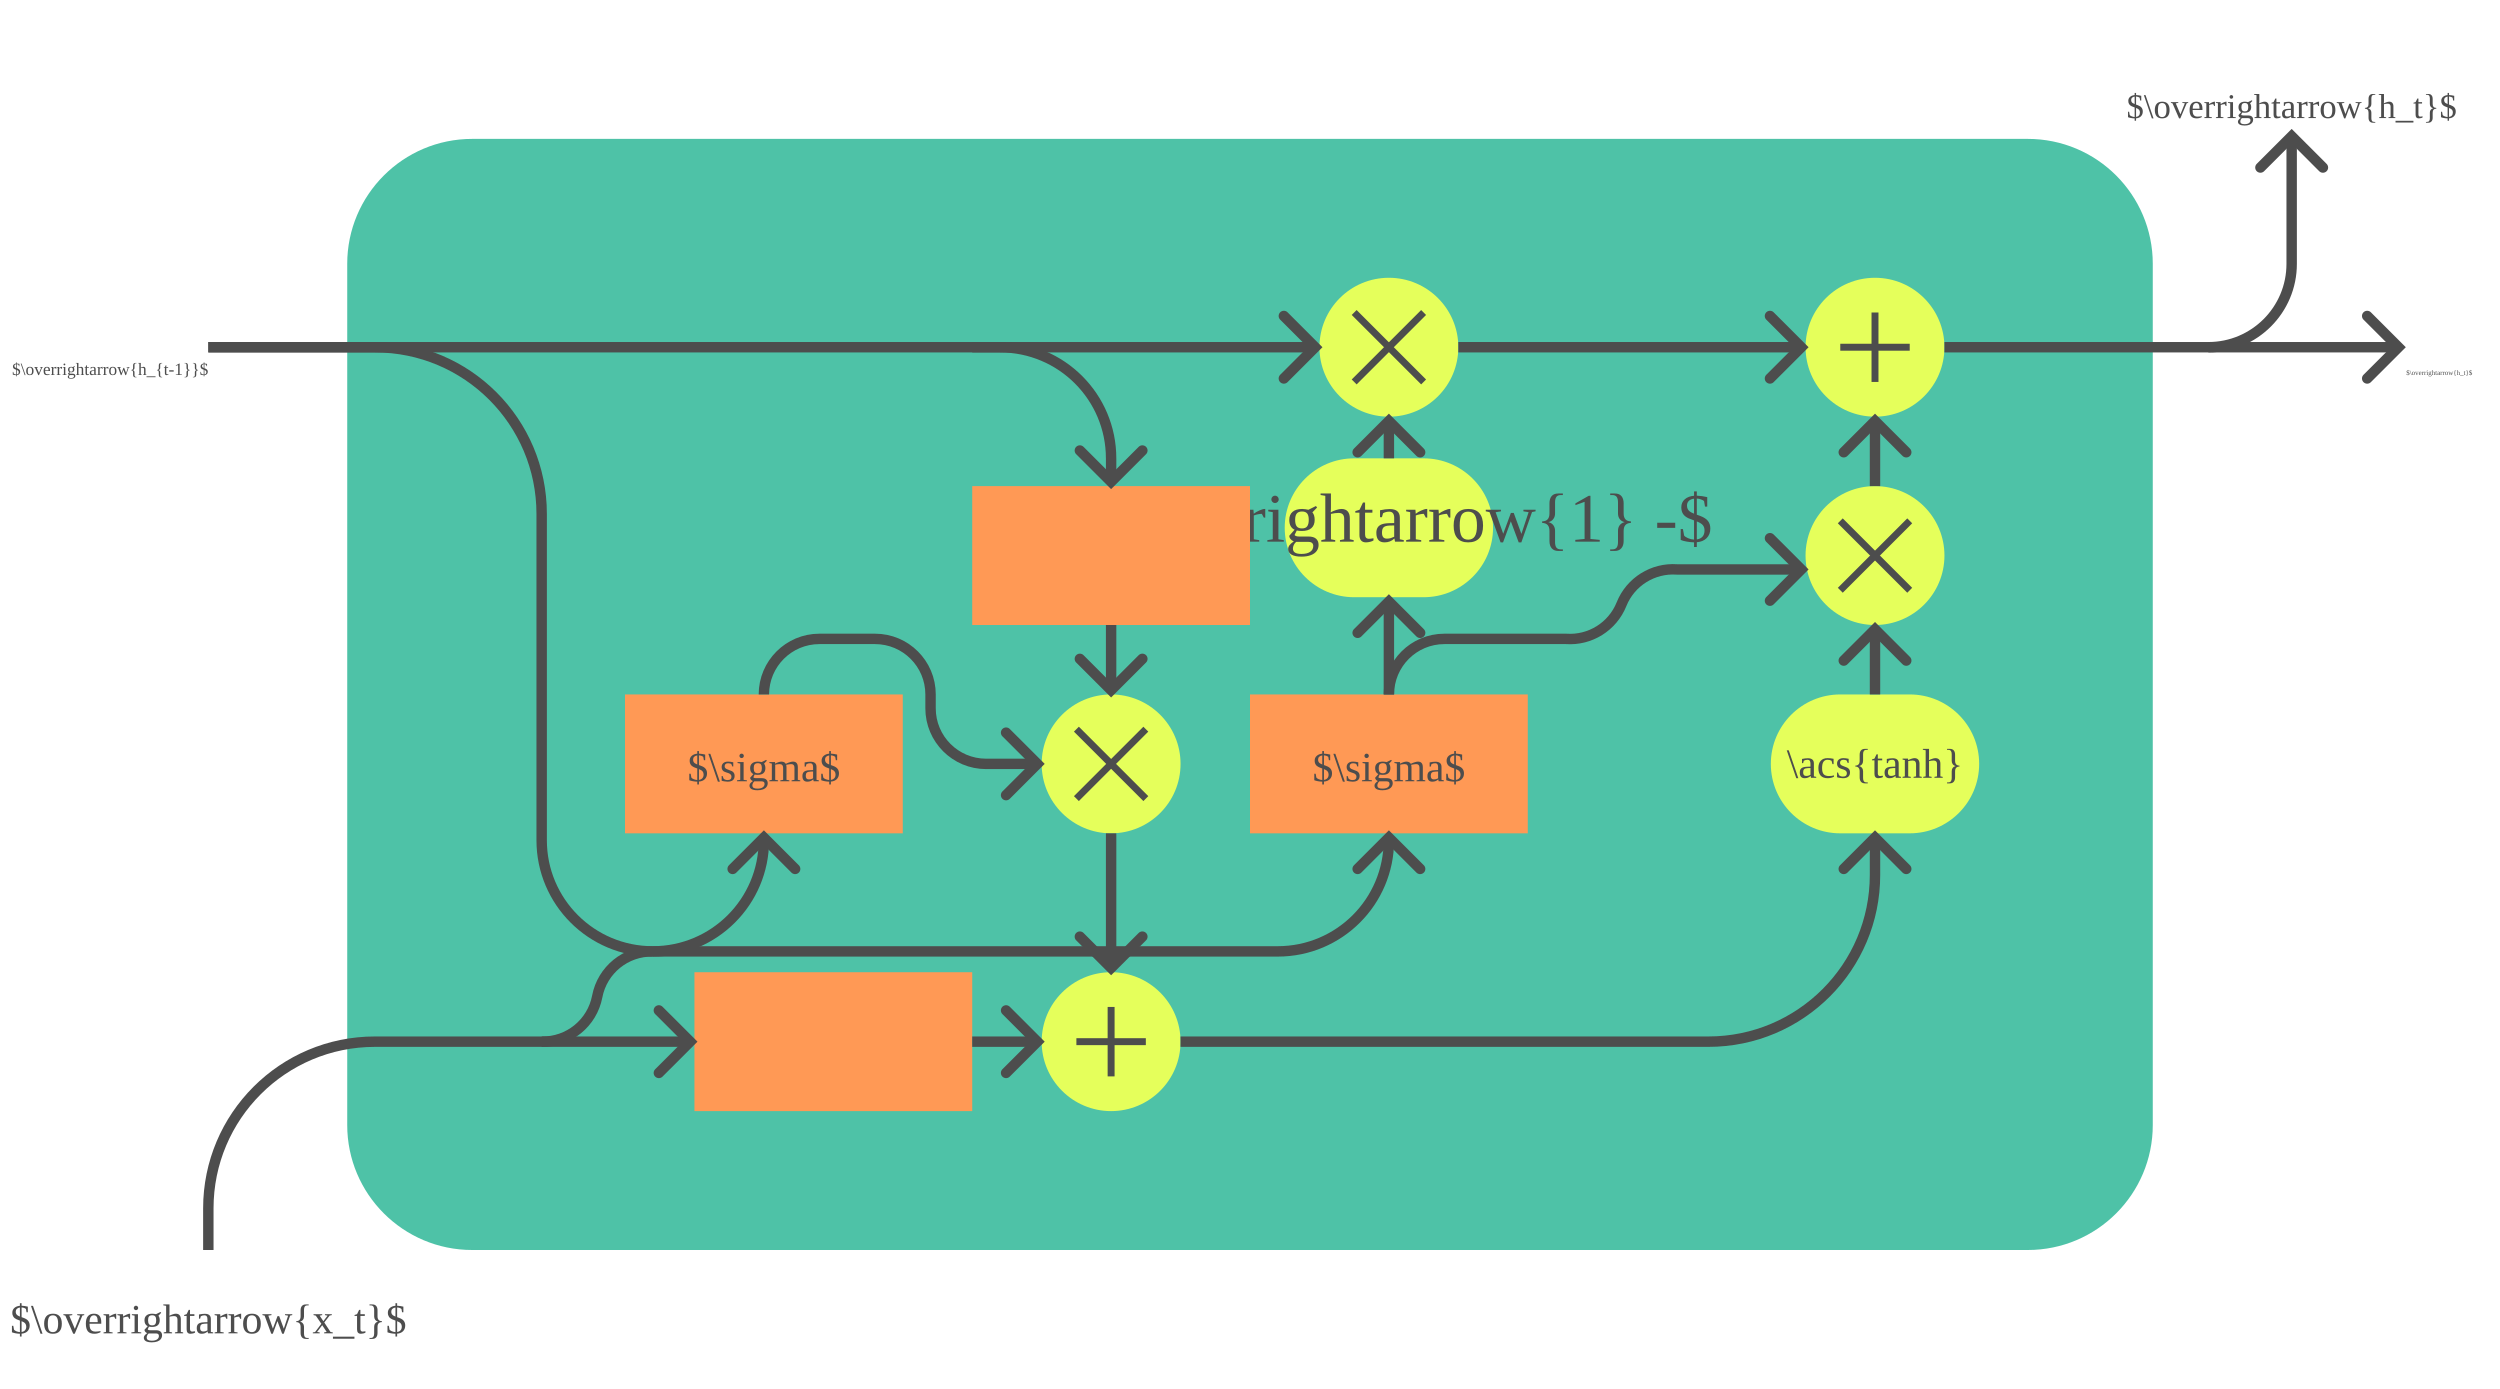
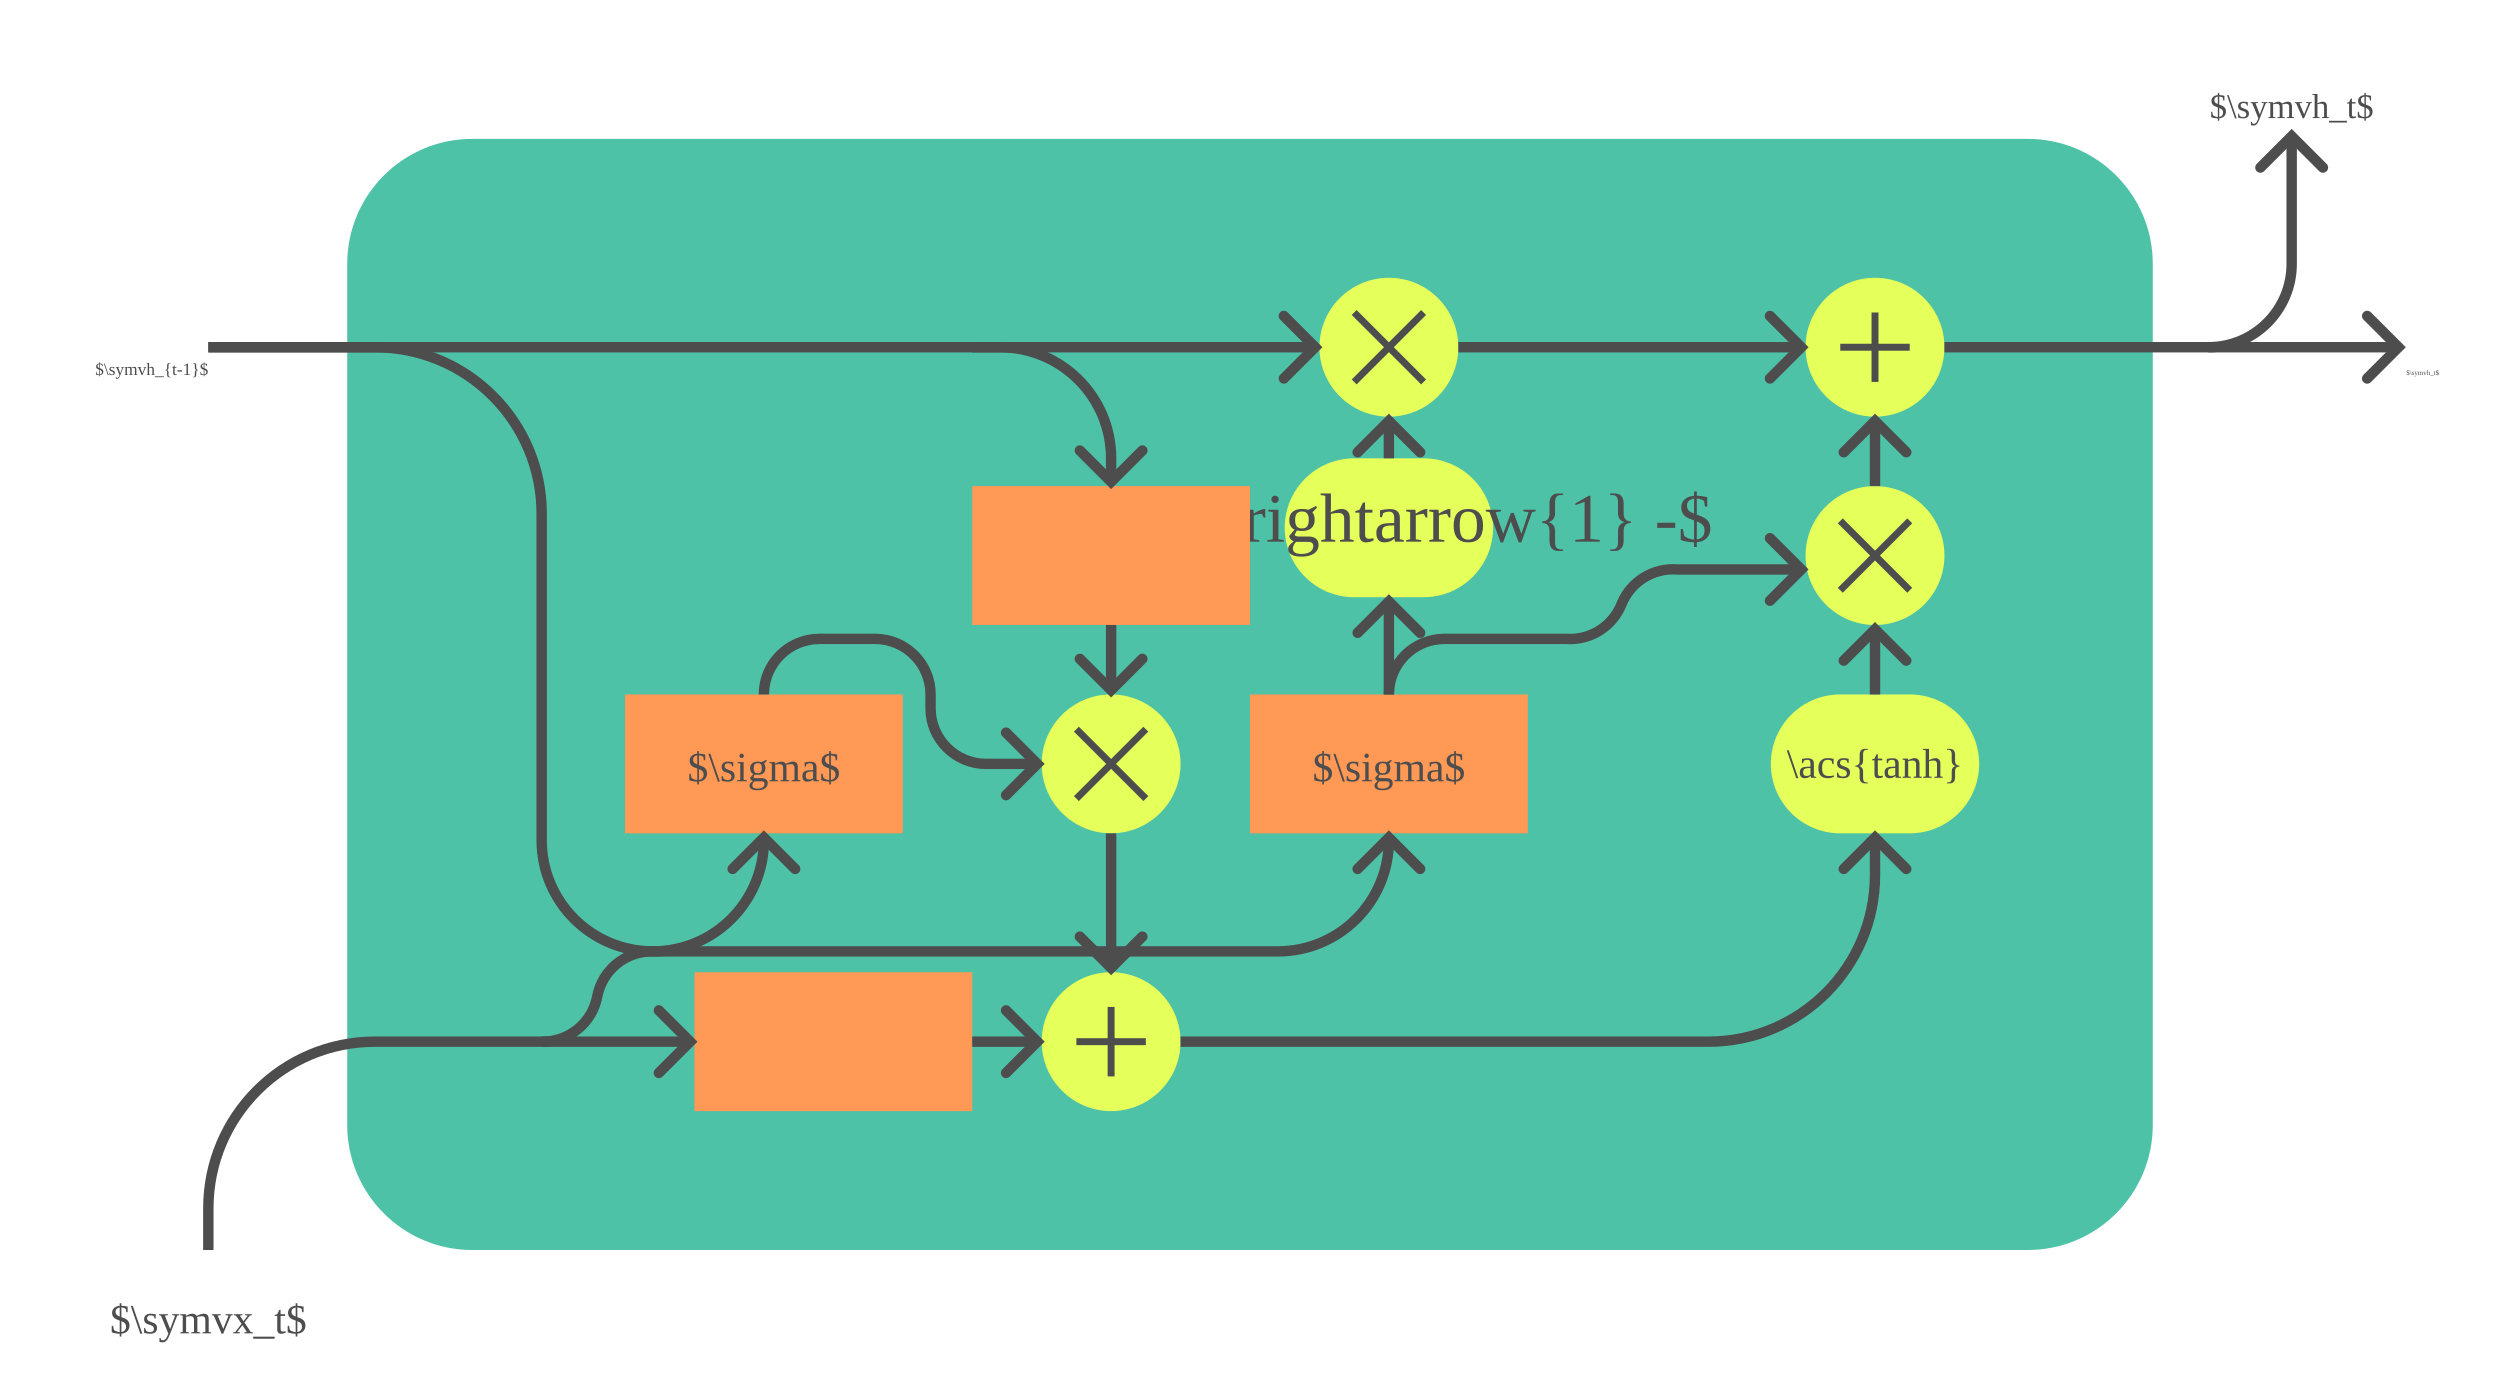
<svg xmlns="http://www.w3.org/2000/svg" width="720" height="400" viewBox="0 0 720 400" version="1.1" id="svg8" xml:space="preserve">
  <defs id="defs2">
    <marker style="overflow:visible" id="arrow" refX="0" refY="0" orient="auto-start-reverse" markerWidth="4.207" markerHeight="7" viewBox="0 0 4.207 7" preserveAspectRatio="xMidYMid">
      <path style="fill:none;stroke:context-stroke;stroke-width:1;stroke-linecap:round" d="M 3,-3 0,0 3,3" id="arrow3" transform="rotate(180,0.125,0)" />
    </marker>
  </defs>
  <g id="cell">
    <rect id="background" width="520" height="320" x="100" y="40" ry="36" fill="#4ec2a7" rx="36" />
    <g id="pointwise">
      <circle id="mult1" cx="400" cy="100" r="20" stroke="none" fill="#e5ff5b" />
      <circle id="mult2" cx="540" cy="160" r="20" stroke="none" fill="#e5ff5b" />
      <circle id="mult3" cx="320" cy="220" r="20" stroke="none" fill="#e5ff5b" />
      <circle id="add" cx="540" cy="100" r="20" stroke="none" fill="#e5ff5b" />
      <rect y="132" x="370" height="40" width="60" id="tanh2" ry="20" fill="#e5ff5b" rx="20" />
      <circle id="circle1" cx="320" cy="300" r="20" stroke="none" fill="#e5ff5b" />
      <text x="400" y="156" id="textTanhPointwise" fill="#4d4d4d" stroke="none" font-size="20px" text-anchor="middle">$\overrightarrow{1} -$</text>
      <g id="plusSign">
        <line x1="540" x2="540" y1="110" y2="90" stroke-width="2" stroke="#4d4d4d" id="plus1" />
        <line x1="550" x2="530" y1="100" y2="100" stroke-width="2" stroke="#4d4d4d" id="plus2" />
        <line x1="320" x2="320" y1="310" y2="290" stroke-width="2" stroke="#4d4d4d" id="line2" />
        <line x1="330" x2="310" y1="300" y2="300" stroke-width="2" stroke="#4d4d4d" id="line3" />
      </g>
      <g id="multSign1">
        <line x1="390" x2="410" y1="110" y2="90" stroke-width="2" stroke="#4d4d4d" id="line1773" />
        <line x1="410" x2="390" y1="110" y2="90" stroke-width="2" stroke="#4d4d4d" id="line1771" />
      </g>
      <g id="multSign3">
        <line x1="310" x2="330" y1="230" y2="210" stroke-width="2" stroke="#4d4d4d" id="mult2-9" />
        <line x1="330" x2="310" y1="230" y2="210" stroke-width="2" stroke="#4d4d4d" id="mult1-3" />
      </g>
      <g id="multSign2">
        <line x1="550" x2="530" y1="170" y2="150" stroke-width="2" stroke="#4d4d4d" id="mult2-0" />
        <line x1="550" x2="530" y1="150" y2="170" stroke-width="2" stroke="#4d4d4d" id="mult1-6" />
      </g>
      <rect y="200" x="510" height="40" width="60" id="rect3" ry="20" fill="#e5ff5b" rx="20" />
    </g>
    <g id="NN">
      <rect id="sigmNN1" width="80" height="40" x="360" y="200" fill="#ff9955" stroke="none" />
      <rect id="tanhNN0" width="80" height="40" x="200" y="280" fill="#ff9955" stroke="none" />
      <rect id="sigmNN0" width="80" height="40" x="180" y="200" fill="#ff9955" stroke="none" />
      <text x="540" y="224" id="textTanh" fill="#4d4d4d" stroke="none" font-size="12" text-anchor="middle">\acs{tanh}</text>
      <text x="220" y="225" id="textSig0" fill="#4d4d4d" stroke="none" font-size="12" text-anchor="middle">$\sigma$</text>
      <text x="400" y="225" id="textSig1" fill="#4d4d4d" stroke="none" font-size="12" text-anchor="middle">$\sigma$</text>
      <rect id="NN0" width="80" height="40" x="280" y="140" fill="#ff9955" stroke="none" />
    </g>
    <path d="m 340,300 h 152 a 48,48 0 0 0 48,-48 v -10" id="path11" fill="none" stroke="#4d4d4d" stroke-width="3" marker-end="url(#arrow)" />
    <path d="m 60,100 h 48 a 48,48 0 0 1 48,48 v 94 a 32,32 0 0 0 32,32 a 32,32 0 0 0 32,-32" id="path8" fill="none" stroke="#4d4d4d" stroke-width="3" marker-end="url(#arrow)" />
    <line x1="60" x2="378" y1="100" y2="100" stroke-width="3" stroke="#4d4d4d" id="line1" marker-end="url(#arrow)" />
    <path d="m 156,300 a 16,16 0 0 0 16,-13 a 16,16 0 0 1 16,-13" id="path9" fill="none" stroke="#4d4d4d" stroke-width="3" />
    <path d="m 280,100 h 8 a 32,32 0 0 1 32,32 v 6" id="path10" fill="none" stroke="#4d4d4d" stroke-width="3" marker-end="url(#arrow)" />
    <path d="m 320,240 v 38" id="path12" fill="none" stroke="#4d4d4d" stroke-width="3" marker-end="url(#arrow)" />
    <path d="m 188,274 h 180 a 32,32 0 0 0 32,-32" id="path13" fill="none" stroke="#4d4d4d" stroke-width="3" marker-end="url(#arrow)" />
    <path d="m 320,180 v 18" id="path15" fill="none" stroke="#4d4d4d" stroke-width="3" marker-end="url(#arrow)" />
    <path d="m 400,200 a 16,16 0 0 1 16,-16 h 35 a 16,16 0 0 0 16,-10 a 16,16 0 0 1 16,-10 h 35" id="path16" fill="none" stroke="#4d4d4d" stroke-width="3" marker-end="url(#arrow)" />
    <path d="m 400,132 v -10" id="path17" fill="none" stroke="#4d4d4d" stroke-width="3" marker-end="url(#arrow)" />
    <path d="m 540,200 v -18" id="path18" fill="none" stroke="#4d4d4d" stroke-width="3" marker-end="url(#arrow)" />
    <path d="m 540,140 v -18" id="path19" fill="none" stroke="#4d4d4d" stroke-width="3" marker-end="url(#arrow)" />
    <path d="m 420,100 h 98" id="path20" fill="none" stroke="#4d4d4d" stroke-width="3" marker-end="url(#arrow)" />
    <line x1="560" x2="690" y1="100" y2="100" stroke-width="3" stroke="#4d4d4d" id="line14" marker-end="url(#arrow)" />
    <path id="path14" d="m 636,100 a 24,24 0 0 0 24,-24 V 40" fill="none" stroke="#4d4d4d" stroke-width="3" marker-end="url(#arrow)" />
    <path d="m 220,200 a 16,16 0 0 1 16,-16 h 16 a 16,16 0 0 1 16,16 v 4 a 16,16 0 0 0 16,16 h 14" id="path1" fill="none" stroke="#4d4d4d" stroke-width="3" marker-end="url(#arrow)" />
    <path d="m 400,200 v -26" id="path2" fill="none" stroke="#4d4d4d" stroke-width="3" marker-end="url(#arrow)" />
    <path d="m 60,360 v -12 a 48,48 0 0 1 48,-48 h 90" id="path3" fill="none" stroke="#4d4d4d" stroke-width="3" marker-end="url(#arrow)" />
    <path d="m 280,300 h 18" id="path4" fill="none" stroke="#4d4d4d" stroke-width="3" marker-end="url(#arrow)" />
  </g>
  <g id="calque" style="display:inline">
-     <text id="text1982" y="34" x="660" font-size="10" fill="#4d4d4d" text-anchor="middle">$\overrightarrow{h_t}$</text>
-     <text id="text1994" y="108" x="693" font-size="2" fill="#4d4d4d">$\overrightarrow{h_t}$</text>
-     <text x="60" y="384" id="text2002" font-size="12" fill="#4d4d4d" text-anchor="middle">$\overrightarrow{x_t}$</text>
-     <text x="60" y="108" id="text2058" fill="#4d4d4d" font-size="5" text-anchor="end">$\overrightarrow{h_{t-1}}$</text>
+     <text id="text1982" y="34" x="660" font-size="10" fill="#4d4d4d" text-anchor="middle">$\symvh_t$</text>
+     <text id="text1994" y="108" x="693" font-size="2" fill="#4d4d4d">$\symvh_t$</text>
+     <text x="60" y="384" id="text2002" font-size="12" fill="#4d4d4d" text-anchor="middle">$\symvx_t$</text>
+     <text x="60" y="108" id="text2058" fill="#4d4d4d" font-size="5" text-anchor="end" style="display:inline">$\symvh_{t-1}$</text>
  </g>
</svg>
